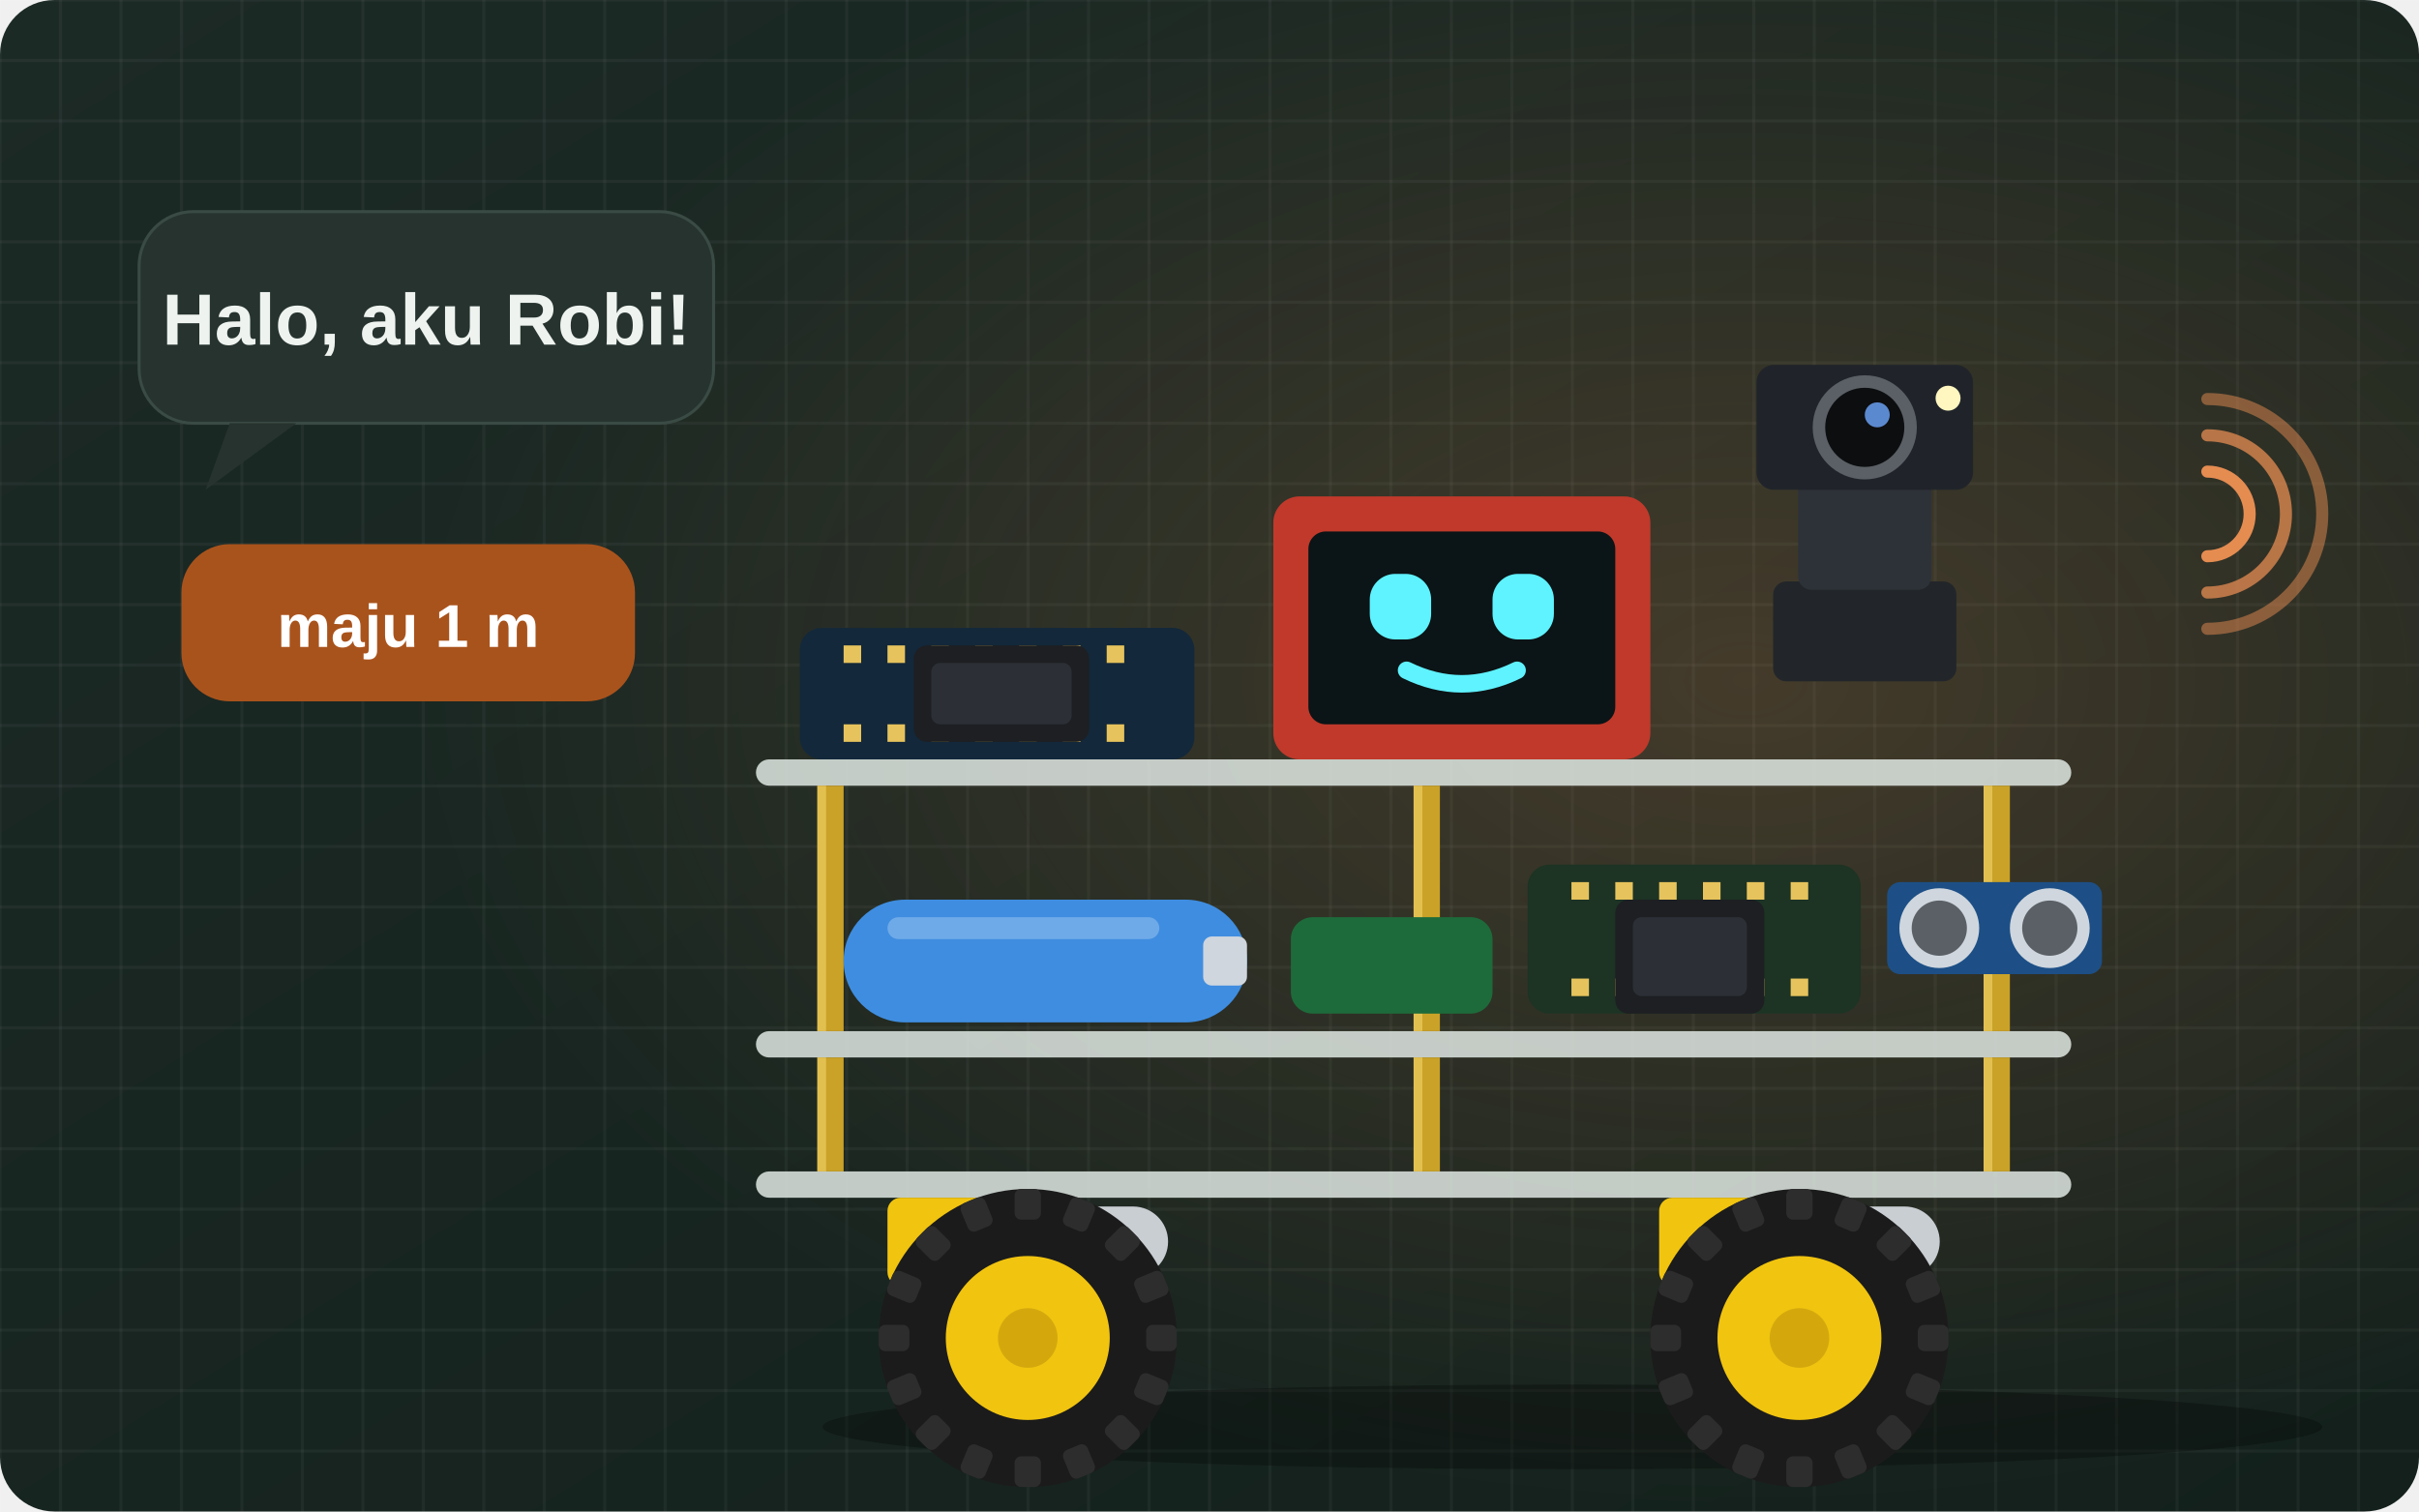
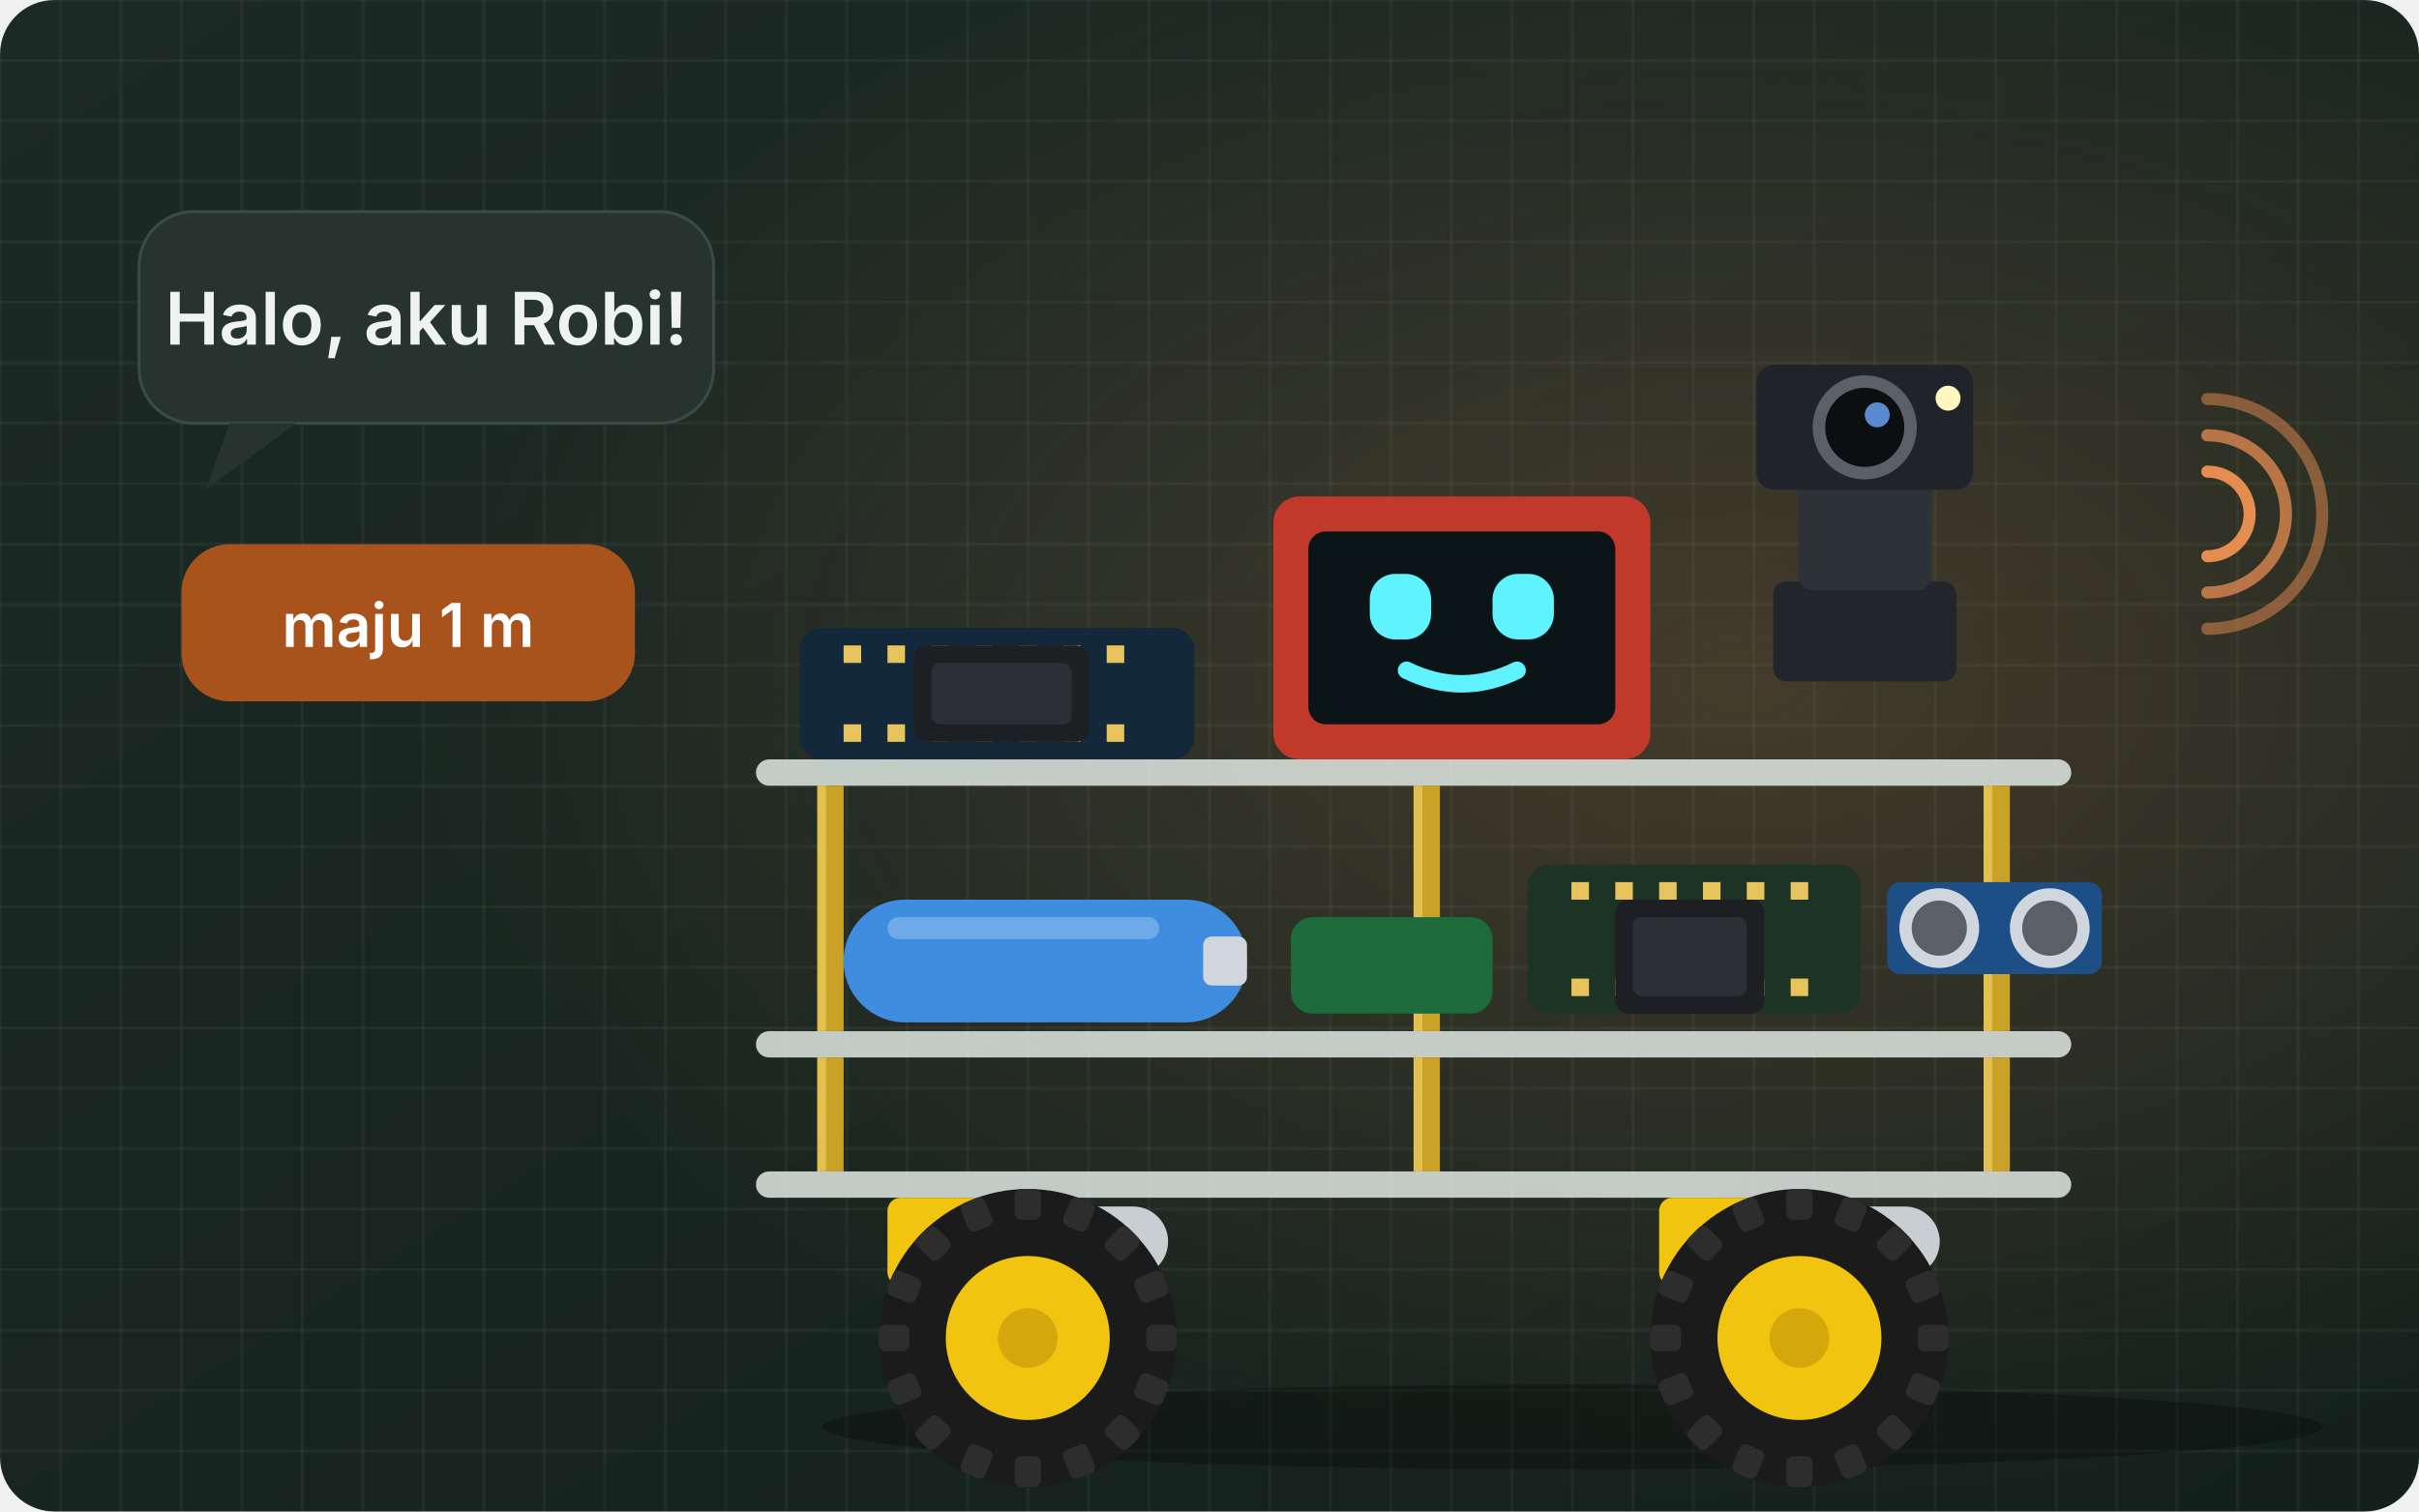
<svg xmlns="http://www.w3.org/2000/svg" viewBox="0 0 800 500" role="img" aria-label="Ilustrasi robot AI 4WD">
  <defs>
    <linearGradient id="bgk" x1="0" y1="0" x2="1" y2="1">
      <stop offset="0" stop-color="#1c2a25" />
      <stop offset="1" stop-color="#13201c" />
    </linearGradient>
    <radialGradient id="glowk" cx=".72" cy=".45" r=".55">
      <stop offset="0" stop-color="#e58c51" stop-opacity=".22" />
      <stop offset="1" stop-color="#e58c51" stop-opacity="0" />
    </radialGradient>
  </defs>
  <rect width="800" height="500" rx="18" fill="url(#bgk)" />
  <path d="M0 0V500" stroke="#ffffff" stroke-opacity=".04" />
  <path d="M20 0V500" stroke="#ffffff" stroke-opacity=".04" />
  <path d="M40 0V500" stroke="#ffffff" stroke-opacity=".04" />
  <path d="M60 0V500" stroke="#ffffff" stroke-opacity=".04" />
  <path d="M80 0V500" stroke="#ffffff" stroke-opacity=".04" />
  <path d="M100 0V500" stroke="#ffffff" stroke-opacity=".04" />
  <path d="M120 0V500" stroke="#ffffff" stroke-opacity=".04" />
  <path d="M140 0V500" stroke="#ffffff" stroke-opacity=".04" />
  <path d="M160 0V500" stroke="#ffffff" stroke-opacity=".04" />
  <path d="M180 0V500" stroke="#ffffff" stroke-opacity=".04" />
  <path d="M200 0V500" stroke="#ffffff" stroke-opacity=".04" />
  <path d="M220 0V500" stroke="#ffffff" stroke-opacity=".04" />
  <path d="M240 0V500" stroke="#ffffff" stroke-opacity=".04" />
  <path d="M260 0V500" stroke="#ffffff" stroke-opacity=".04" />
  <path d="M280 0V500" stroke="#ffffff" stroke-opacity=".04" />
  <path d="M300 0V500" stroke="#ffffff" stroke-opacity=".04" />
  <path d="M320 0V500" stroke="#ffffff" stroke-opacity=".04" />
  <path d="M340 0V500" stroke="#ffffff" stroke-opacity=".04" />
  <path d="M360 0V500" stroke="#ffffff" stroke-opacity=".04" />
  <path d="M380 0V500" stroke="#ffffff" stroke-opacity=".04" />
  <path d="M400 0V500" stroke="#ffffff" stroke-opacity=".04" />
  <path d="M420 0V500" stroke="#ffffff" stroke-opacity=".04" />
  <path d="M440 0V500" stroke="#ffffff" stroke-opacity=".04" />
  <path d="M460 0V500" stroke="#ffffff" stroke-opacity=".04" />
  <path d="M480 0V500" stroke="#ffffff" stroke-opacity=".04" />
  <path d="M500 0V500" stroke="#ffffff" stroke-opacity=".04" />
  <path d="M520 0V500" stroke="#ffffff" stroke-opacity=".04" />
  <path d="M540 0V500" stroke="#ffffff" stroke-opacity=".04" />
  <path d="M560 0V500" stroke="#ffffff" stroke-opacity=".04" />
  <path d="M580 0V500" stroke="#ffffff" stroke-opacity=".04" />
  <path d="M600 0V500" stroke="#ffffff" stroke-opacity=".04" />
  <path d="M620 0V500" stroke="#ffffff" stroke-opacity=".04" />
  <path d="M640 0V500" stroke="#ffffff" stroke-opacity=".04" />
  <path d="M660 0V500" stroke="#ffffff" stroke-opacity=".04" />
  <path d="M680 0V500" stroke="#ffffff" stroke-opacity=".04" />
  <path d="M700 0V500" stroke="#ffffff" stroke-opacity=".04" />
  <path d="M720 0V500" stroke="#ffffff" stroke-opacity=".04" />
  <path d="M740 0V500" stroke="#ffffff" stroke-opacity=".04" />
  <path d="M760 0V500" stroke="#ffffff" stroke-opacity=".04" />
  <path d="M780 0V500" stroke="#ffffff" stroke-opacity=".04" />
  <path d="M0 0H800" stroke="#ffffff" stroke-opacity=".04" />
  <path d="M0 20H800" stroke="#ffffff" stroke-opacity=".04" />
  <path d="M0 40H800" stroke="#ffffff" stroke-opacity=".04" />
  <path d="M0 60H800" stroke="#ffffff" stroke-opacity=".04" />
  <path d="M0 80H800" stroke="#ffffff" stroke-opacity=".04" />
  <path d="M0 100H800" stroke="#ffffff" stroke-opacity=".04" />
  <path d="M0 120H800" stroke="#ffffff" stroke-opacity=".04" />
  <path d="M0 140H800" stroke="#ffffff" stroke-opacity=".04" />
  <path d="M0 160H800" stroke="#ffffff" stroke-opacity=".04" />
  <path d="M0 180H800" stroke="#ffffff" stroke-opacity=".04" />
  <path d="M0 200H800" stroke="#ffffff" stroke-opacity=".04" />
  <path d="M0 220H800" stroke="#ffffff" stroke-opacity=".04" />
  <path d="M0 240H800" stroke="#ffffff" stroke-opacity=".04" />
  <path d="M0 260H800" stroke="#ffffff" stroke-opacity=".04" />
  <path d="M0 280H800" stroke="#ffffff" stroke-opacity=".04" />
  <path d="M0 300H800" stroke="#ffffff" stroke-opacity=".04" />
  <path d="M0 320H800" stroke="#ffffff" stroke-opacity=".04" />
  <path d="M0 340H800" stroke="#ffffff" stroke-opacity=".04" />
  <path d="M0 360H800" stroke="#ffffff" stroke-opacity=".04" />
  <path d="M0 380H800" stroke="#ffffff" stroke-opacity=".04" />
  <path d="M0 400H800" stroke="#ffffff" stroke-opacity=".04" />
  <path d="M0 420H800" stroke="#ffffff" stroke-opacity=".04" />
  <path d="M0 440H800" stroke="#ffffff" stroke-opacity=".04" />
  <path d="M0 460H800" stroke="#ffffff" stroke-opacity=".04" />
  <path d="M0 480H800" stroke="#ffffff" stroke-opacity=".04" />
  <rect width="800" height="500" rx="18" fill="url(#glowk)" />
  <ellipse cx="520.0" cy="472" rx="248.0" ry="14" fill="#000" opacity=".28" />
  <g transform="translate(250 170) scale(1.45)">
    <rect x="0" y="150" width="300" height="6" rx="3" fill="#dfe7e3" fill-opacity=".85" />
    <rect x="0" y="118" width="300" height="6" rx="3" fill="#dfe7e3" fill-opacity=".85" />
    <rect x="0" y="56" width="300" height="6" rx="3" fill="#dfe7e3" fill-opacity=".85" />
    <rect x="14" y="124" width="6" height="26" fill="#c9a227" />
    <rect x="14" y="124" width="2" height="26" fill="#f3d36b" opacity=".6" />
    <rect x="14" y="62" width="6" height="56" fill="#c9a227" />
    <rect x="14" y="62" width="2" height="56" fill="#f3d36b" opacity=".6" />
    <rect x="150" y="124" width="6" height="26" fill="#c9a227" />
    <rect x="150" y="124" width="2" height="26" fill="#f3d36b" opacity=".6" />
    <rect x="150" y="62" width="6" height="56" fill="#c9a227" />
    <rect x="150" y="62" width="2" height="56" fill="#f3d36b" opacity=".6" />
    <rect x="280" y="124" width="6" height="26" fill="#c9a227" />
    <rect x="280" y="124" width="2" height="26" fill="#f3d36b" opacity=".6" />
    <rect x="280" y="62" width="6" height="56" fill="#c9a227" />
    <rect x="280" y="62" width="2" height="56" fill="#f3d36b" opacity=".6" />
    <rect x="30" y="156" width="39.68" height="20" rx="3" fill="#f1c40f" />
    <rect x="69.68" y="158" width="24.32" height="16" rx="8.0" fill="#c9ced3" />
    <rect x="206" y="156" width="39.68" height="20" rx="3" fill="#f1c40f" />
    <rect x="245.68" y="158" width="24.32" height="16" rx="8.0" fill="#c9ced3" />
    <rect x="20" y="88" width="92" height="28" rx="14.0" fill="#3f8de0" />
    <rect x="102" y="96.4" width="10" height="11.2" rx="2" fill="#cfd6dd" />
    <rect x="30" y="92" width="62" height="5" rx="2.5" fill="#ffffff" opacity=".25" />
    <rect x="122" y="92" width="46" height="22" rx="5" fill="#1d6b3a" />
    <rect x="176" y="80" width="76" height="34" rx="5" fill="#1d3324" />
    <rect x="186" y="84" width="4" height="4" fill="#e6c35c" />
    <rect x="186" y="106" width="4" height="4" fill="#e6c35c" />
    <rect x="196" y="84" width="4" height="4" fill="#e6c35c" />
    <rect x="196" y="106" width="4" height="4" fill="#e6c35c" />
    <rect x="206" y="84" width="4" height="4" fill="#e6c35c" />
    <rect x="206" y="106" width="4" height="4" fill="#e6c35c" />
    <rect x="216" y="84" width="4" height="4" fill="#e6c35c" />
    <rect x="216" y="106" width="4" height="4" fill="#e6c35c" />
    <rect x="226" y="84" width="4" height="4" fill="#e6c35c" />
    <rect x="226" y="106" width="4" height="4" fill="#e6c35c" />
    <rect x="236" y="84" width="4" height="4" fill="#e6c35c" />
    <rect x="236" y="106" width="4" height="4" fill="#e6c35c" />
    <rect x="196" y="88" width="34" height="26" rx="3" fill="#1d1f22" />
    <rect x="200" y="92" width="26" height="18" rx="2" fill="#2c3036" />
    <rect x="258" y="84" width="49.0" height="21.0" rx="3" fill="#1d4f86" />
    <circle cx="269.9" cy="94.5" r="9.1" fill="#cfd6dd" />
    <circle cx="269.9" cy="94.5" r="6.3" fill="#5b6066" />
    <circle cx="295.1" cy="94.5" r="9.1" fill="#cfd6dd" />
    <circle cx="295.1" cy="94.5" r="6.3" fill="#5b6066" />
    <rect x="10" y="26" width="90" height="30" rx="5" fill="#13283a" />
    <rect x="20" y="30" width="4" height="4" fill="#e6c35c" />
    <rect x="20" y="48" width="4" height="4" fill="#e6c35c" />
    <rect x="30" y="30" width="4" height="4" fill="#e6c35c" />
    <rect x="30" y="48" width="4" height="4" fill="#e6c35c" />
    <rect x="40" y="30" width="4" height="4" fill="#e6c35c" />
    <rect x="40" y="48" width="4" height="4" fill="#e6c35c" />
    <rect x="50" y="30" width="4" height="4" fill="#e6c35c" />
    <rect x="50" y="48" width="4" height="4" fill="#e6c35c" />
    <rect x="60" y="30" width="4" height="4" fill="#e6c35c" />
    <rect x="60" y="48" width="4" height="4" fill="#e6c35c" />
    <rect x="70" y="30" width="4" height="4" fill="#e6c35c" />
    <rect x="70" y="48" width="4" height="4" fill="#e6c35c" />
    <rect x="80" y="30" width="4" height="4" fill="#e6c35c" />
    <rect x="80" y="48" width="4" height="4" fill="#e6c35c" />
    <rect x="36" y="30" width="40" height="22" rx="3" fill="#1d1f22" />
    <rect x="40" y="34" width="32" height="14" rx="2" fill="#2c3036" />
    <rect x="118" y="-4" width="86" height="60" rx="6" fill="#c0392b" />
    <rect x="126" y="4" width="70" height="44" rx="4" fill="#0b1416" />
    <rect x="140.0" y="13.68" width="14.0" height="14.96" rx="5.833" fill="#5ff2ff" />
    <rect x="168.0" y="13.68" width="14.0" height="14.96" rx="5.833" fill="#5ff2ff" />
    <path d="M148.4 35.68 Q161.0 41.84 173.6 35.68" stroke="#5ff2ff" stroke-width="4" fill="none" stroke-linecap="round" />
    <rect x="232" y="15.4" width="41.8" height="22.8" rx="3" fill="#22262a" />
    <rect x="237.7" y="-15.0" width="30.4" height="32.3" rx="3" fill="#2d3238" />
    <rect x="228.2" y="-34" width="49.4" height="28.5" rx="4" fill="#20242a" />
    <circle cx="252.9" cy="-19.75" r="10.45" fill="#0c0e10" stroke="#5b6066" stroke-width="2.85" />
    <circle cx="255.75" cy="-22.6" r="2.85" fill="#6fa8ff" opacity=".8" />
    <circle cx="271.9" cy="-26.4" r="2.85" fill="#fff6c0" />
    <circle cx="62" cy="188" r="34" fill="#1b1b1b" />
    <rect x="59" y="154" width="6" height="7" rx="1.5" fill="#2d2d2d" transform="rotate(0.0 62 188)" />
    <rect x="59" y="154" width="6" height="7" rx="1.5" fill="#2d2d2d" transform="rotate(22.5 62 188)" />
    <rect x="59" y="154" width="6" height="7" rx="1.5" fill="#2d2d2d" transform="rotate(45.0 62 188)" />
    <rect x="59" y="154" width="6" height="7" rx="1.5" fill="#2d2d2d" transform="rotate(67.5 62 188)" />
    <rect x="59" y="154" width="6" height="7" rx="1.5" fill="#2d2d2d" transform="rotate(90.0 62 188)" />
    <rect x="59" y="154" width="6" height="7" rx="1.5" fill="#2d2d2d" transform="rotate(112.5 62 188)" />
    <rect x="59" y="154" width="6" height="7" rx="1.5" fill="#2d2d2d" transform="rotate(135.0 62 188)" />
    <rect x="59" y="154" width="6" height="7" rx="1.5" fill="#2d2d2d" transform="rotate(157.5 62 188)" />
    <rect x="59" y="154" width="6" height="7" rx="1.5" fill="#2d2d2d" transform="rotate(180.0 62 188)" />
    <rect x="59" y="154" width="6" height="7" rx="1.5" fill="#2d2d2d" transform="rotate(202.5 62 188)" />
    <rect x="59" y="154" width="6" height="7" rx="1.5" fill="#2d2d2d" transform="rotate(225.0 62 188)" />
    <rect x="59" y="154" width="6" height="7" rx="1.5" fill="#2d2d2d" transform="rotate(247.5 62 188)" />
    <rect x="59" y="154" width="6" height="7" rx="1.5" fill="#2d2d2d" transform="rotate(270.0 62 188)" />
    <rect x="59" y="154" width="6" height="7" rx="1.5" fill="#2d2d2d" transform="rotate(292.5 62 188)" />
    <rect x="59" y="154" width="6" height="7" rx="1.5" fill="#2d2d2d" transform="rotate(315.0 62 188)" />
    <rect x="59" y="154" width="6" height="7" rx="1.5" fill="#2d2d2d" transform="rotate(337.5 62 188)" />
    <circle cx="62" cy="188" r="18.7" fill="#f1c40f" />
    <circle cx="62" cy="188" r="6.8" fill="#d4a80d" />
    <circle cx="238" cy="188" r="34" fill="#1b1b1b" />
    <rect x="235" y="154" width="6" height="7" rx="1.5" fill="#2d2d2d" transform="rotate(0.0 238 188)" />
    <rect x="235" y="154" width="6" height="7" rx="1.5" fill="#2d2d2d" transform="rotate(22.5 238 188)" />
    <rect x="235" y="154" width="6" height="7" rx="1.5" fill="#2d2d2d" transform="rotate(45.0 238 188)" />
    <rect x="235" y="154" width="6" height="7" rx="1.5" fill="#2d2d2d" transform="rotate(67.5 238 188)" />
    <rect x="235" y="154" width="6" height="7" rx="1.5" fill="#2d2d2d" transform="rotate(90.0 238 188)" />
    <rect x="235" y="154" width="6" height="7" rx="1.5" fill="#2d2d2d" transform="rotate(112.5 238 188)" />
    <rect x="235" y="154" width="6" height="7" rx="1.5" fill="#2d2d2d" transform="rotate(135.0 238 188)" />
    <rect x="235" y="154" width="6" height="7" rx="1.5" fill="#2d2d2d" transform="rotate(157.5 238 188)" />
    <rect x="235" y="154" width="6" height="7" rx="1.5" fill="#2d2d2d" transform="rotate(180.0 238 188)" />
    <rect x="235" y="154" width="6" height="7" rx="1.5" fill="#2d2d2d" transform="rotate(202.5 238 188)" />
    <rect x="235" y="154" width="6" height="7" rx="1.5" fill="#2d2d2d" transform="rotate(225.0 238 188)" />
    <rect x="235" y="154" width="6" height="7" rx="1.5" fill="#2d2d2d" transform="rotate(247.5 238 188)" />
    <rect x="235" y="154" width="6" height="7" rx="1.5" fill="#2d2d2d" transform="rotate(270.0 238 188)" />
    <rect x="235" y="154" width="6" height="7" rx="1.5" fill="#2d2d2d" transform="rotate(292.5 238 188)" />
    <rect x="235" y="154" width="6" height="7" rx="1.5" fill="#2d2d2d" transform="rotate(315.0 238 188)" />
    <rect x="235" y="154" width="6" height="7" rx="1.5" fill="#2d2d2d" transform="rotate(337.5 238 188)" />
    <circle cx="238" cy="188" r="18.7" fill="#f1c40f" />
    <circle cx="238" cy="188" r="6.8" fill="#d4a80d" />
  </g>
  <path d="M730 156 A14 14 0 0 1 730 184" stroke="#e58c51" stroke-width="4" fill="none" stroke-linecap="round" opacity="1.0" />
  <path d="M730 144 A26 26 0 0 1 730 196" stroke="#e58c51" stroke-width="4" fill="none" stroke-linecap="round" opacity="0.75" />
  <path d="M730 132 A38 38 0 0 1 730 208" stroke="#e58c51" stroke-width="4" fill="none" stroke-linecap="round" opacity="0.5" />
  <g transform="translate(46 70)">
    <rect width="190" height="70" rx="18" fill="#26332e" stroke="#3a4a44" />
    <path d="M30 70 L22 92 L52 70Z" fill="#26332e" />
-     <text x="95" y="44" text-anchor="middle" font-family="IBM Plex Sans,Arial,sans-serif" font-size="24" fill="#eef3f0" font-weight="600">Halo, aku Robi!</text>
+     <text x="95" y="44" text-anchor="middle" font-family="Inter,Arial,sans-serif" font-size="24" fill="#eef3f0" font-weight="600">Halo, aku Robi!</text>
  </g>
  <g transform="translate(60 180)">
    <rect width="150" height="52" rx="16" fill="#a9531c" />
-     <text x="75" y="34" text-anchor="middle" font-family="IBM Plex Sans,Arial,sans-serif" font-size="20" fill="#fff" font-weight="600">maju 1 m</text>
+     <text x="75" y="34" text-anchor="middle" font-family="Inter,Arial,sans-serif" font-size="20" fill="#fff" font-weight="600">maju 1 m</text>
  </g>
</svg>
